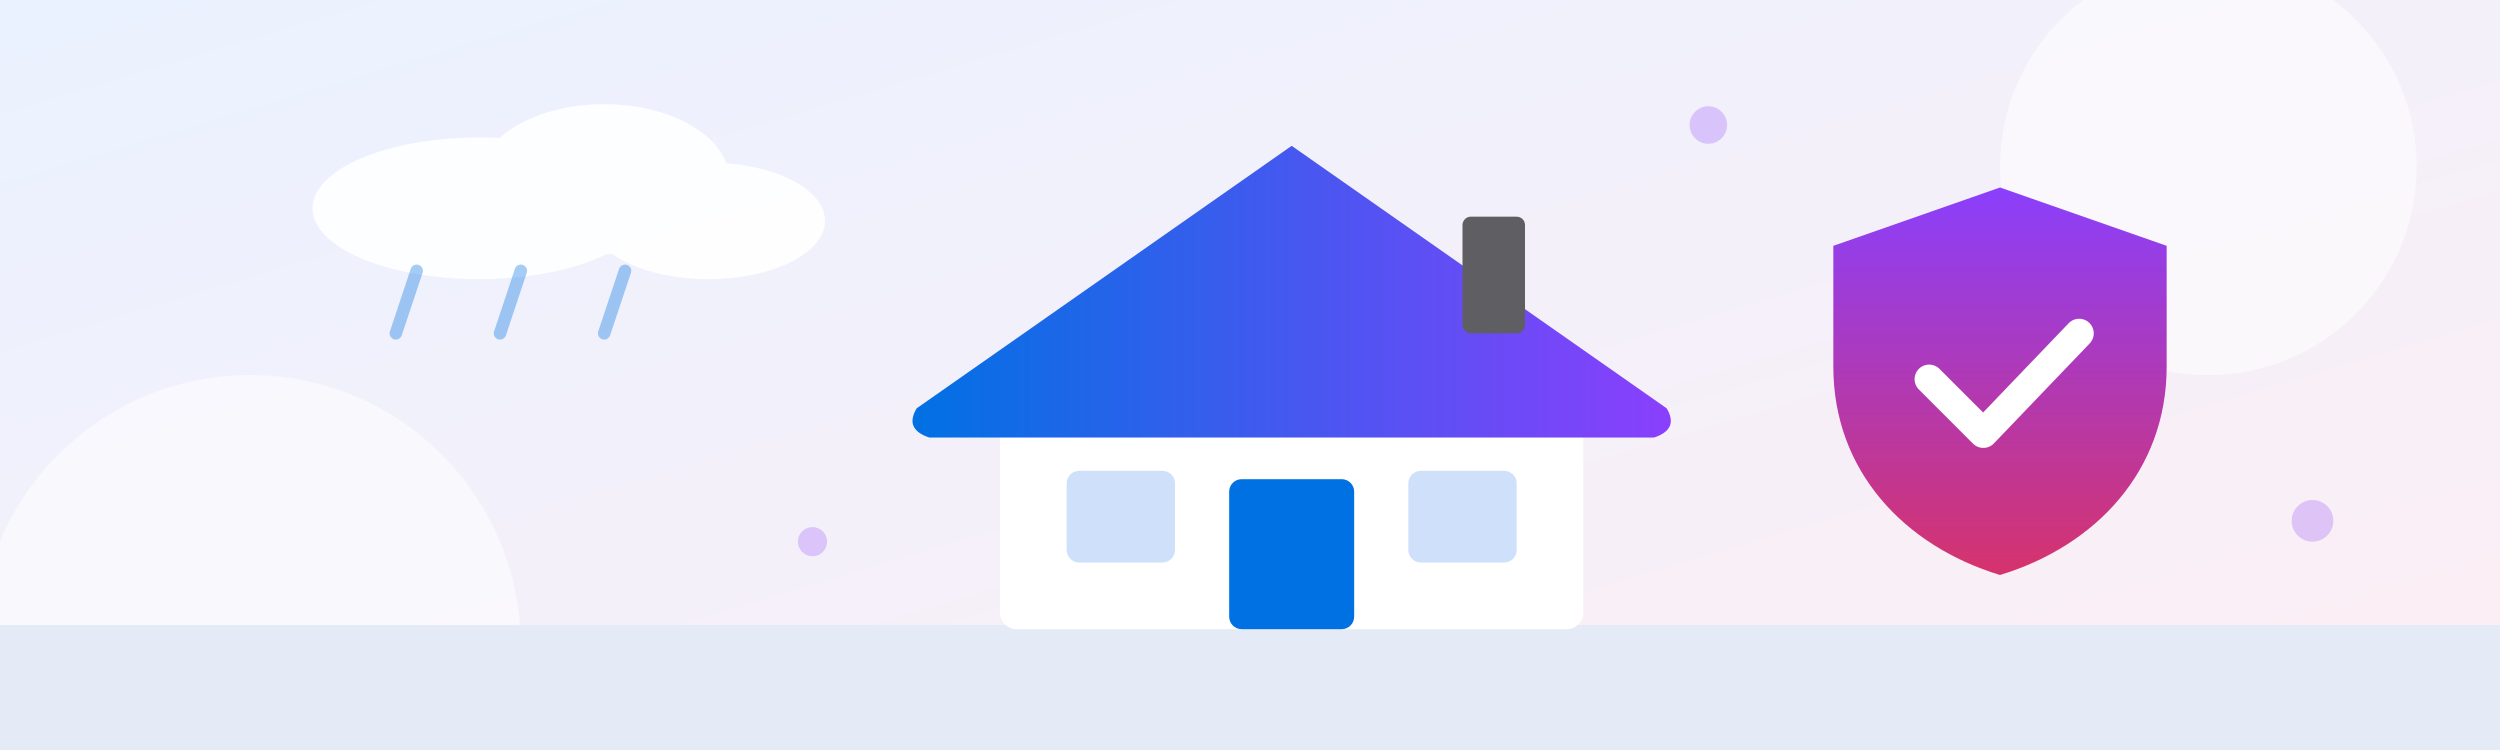
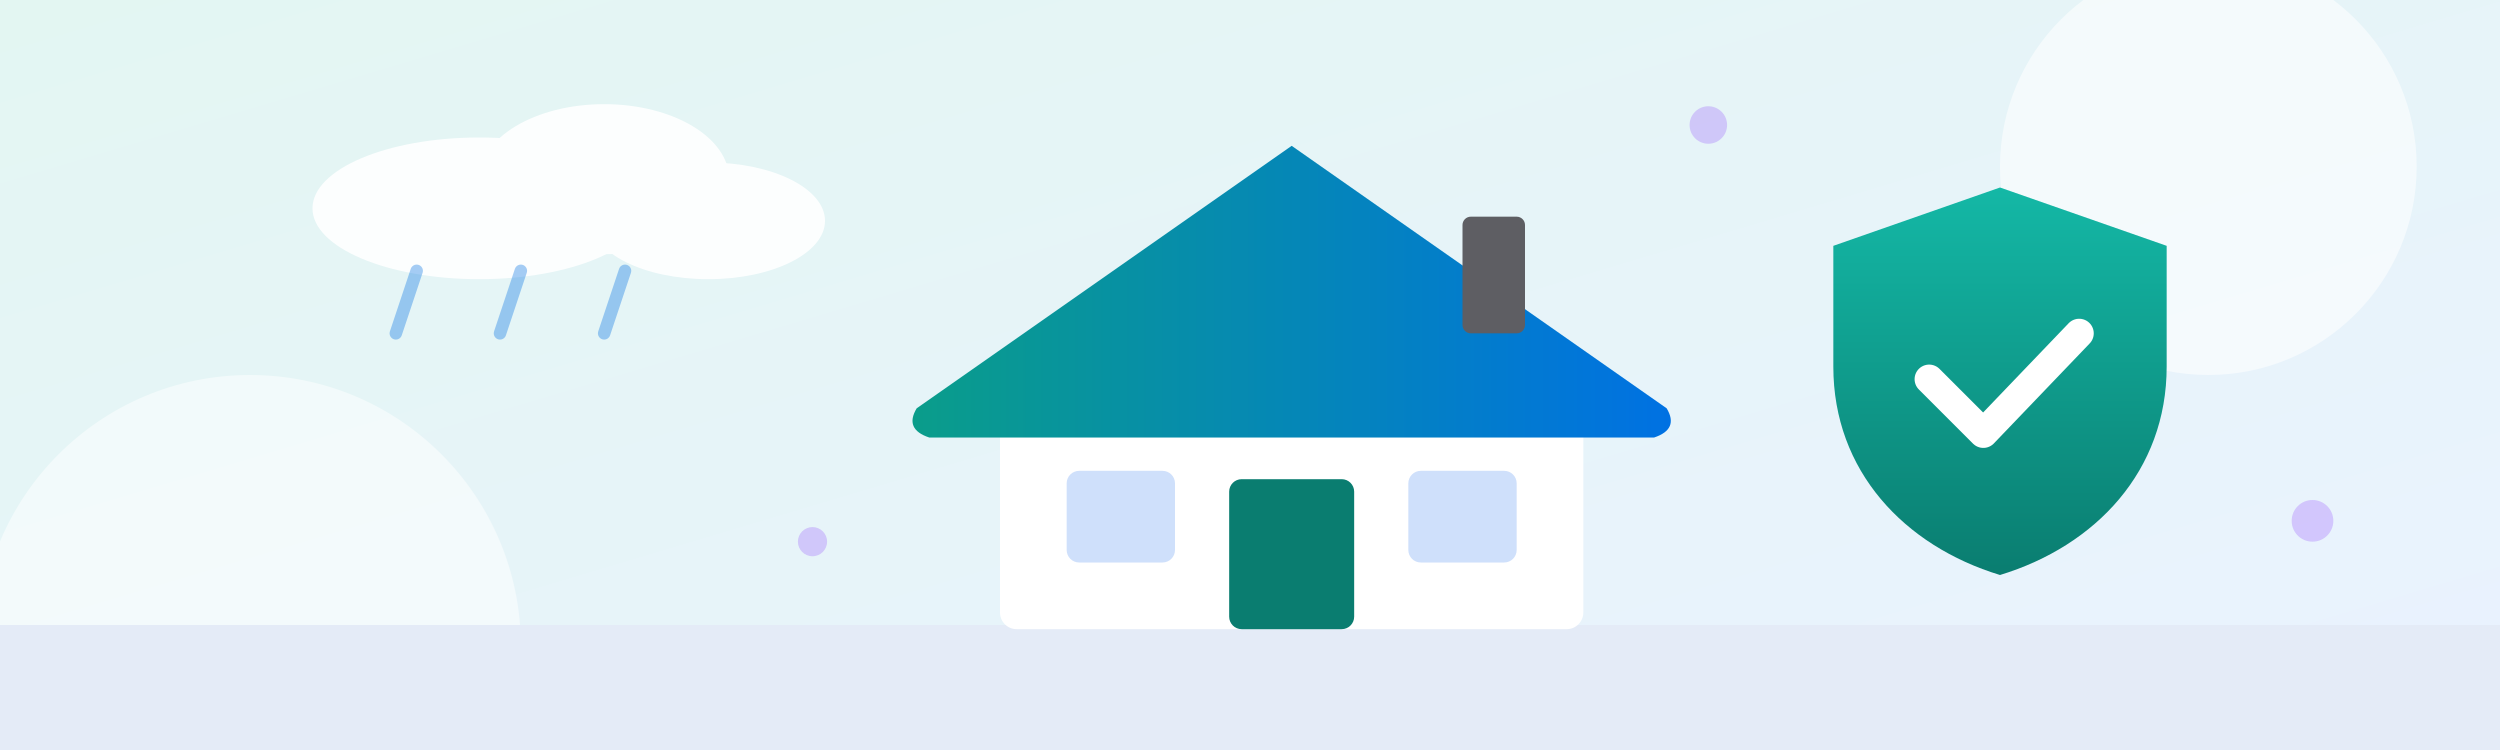
<svg xmlns="http://www.w3.org/2000/svg" viewBox="0 0 1200 360" role="img" aria-hidden="true">
  <defs>
    <linearGradient id="bg" x1="0" y1="0" x2="1" y2="1">
-       <stop offset="0" stop-color="#eaf2ff" />
-       <stop offset="1" stop-color="#fdeef4" />
+       <stop offset="0" stop-color="#e3f6f2" />
+       <stop offset="1" stop-color="#eaf2ff" />
    </linearGradient>
    <linearGradient id="roof" x1="0" y1="0" x2="1" y2="0">
-       <stop offset="0" stop-color="#0071e3" />
-       <stop offset="1" stop-color="#8a3ffc" />
+       <stop offset="0" stop-color="#0a9d8a" />
+       <stop offset="1" stop-color="#0071e3" />
    </linearGradient>
    <linearGradient id="sh" x1="0" y1="0" x2="0" y2="1">
-       <stop offset="0" stop-color="#8a3ffc" />
-       <stop offset="1" stop-color="#d6336c" />
+       <stop offset="0" stop-color="#14b8a6" />
+       <stop offset="1" stop-color="#0a7d70" />
    </linearGradient>
  </defs>
  <rect width="1200" height="360" fill="url(#bg)" />
  <circle cx="1060" cy="80" r="100" fill="#ffffff" opacity=".55" />
  <circle cx="120" cy="310" r="130" fill="#ffffff" opacity=".5" />
  <g transform="translate(150 50)" fill="#ffffff" opacity=".9">
    <ellipse cx="80" cy="50" rx="80" ry="34" />
    <ellipse cx="140" cy="36" rx="60" ry="36" />
    <ellipse cx="190" cy="56" rx="56" ry="28" />
  </g>
  <g stroke="#0071e3" stroke-width="6" stroke-linecap="round" opacity=".35">
    <line x1="200" y1="130" x2="190" y2="160" />
    <line x1="250" y1="130" x2="240" y2="160" />
    <line x1="300" y1="130" x2="290" y2="160" />
  </g>
  <rect x="0" y="300" width="1200" height="60" fill="#e4ebf7" />
  <g transform="translate(440 70)">
    <rect x="40" y="110" width="280" height="122" rx="8" fill="#ffffff" />
    <path d="M0 126 L180 0 L360 126 Q366 136 354 140 H6 Q-6 136 0 126 Z" fill="url(#roof)" />
-     <rect x="150" y="160" width="60" height="72" rx="6" fill="#0071e3" />
+     <rect x="150" y="160" width="60" height="72" rx="6" fill="#0a7d70" />
    <rect x="72" y="156" width="52" height="44" rx="6" fill="#cfe0fb" />
    <rect x="236" y="156" width="52" height="44" rx="6" fill="#cfe0fb" />
    <rect x="262" y="34" width="30" height="56" rx="4" fill="#5e5e63" />
  </g>
  <g transform="translate(880 90)">
    <path d="M80 0 L160 28 V86 C160 136 126 172 80 186 C34 172 0 136 0 86 V28 Z" fill="url(#sh)" />
    <path d="M46 92 L72 118 L118 70" fill="none" stroke="#ffffff" stroke-width="14" stroke-linecap="round" stroke-linejoin="round" />
  </g>
  <g fill="#8a3ffc" opacity=".25">
    <circle cx="820" cy="60" r="9" />
    <circle cx="390" cy="260" r="7" />
    <circle cx="1110" cy="250" r="10" />
  </g>
</svg>
